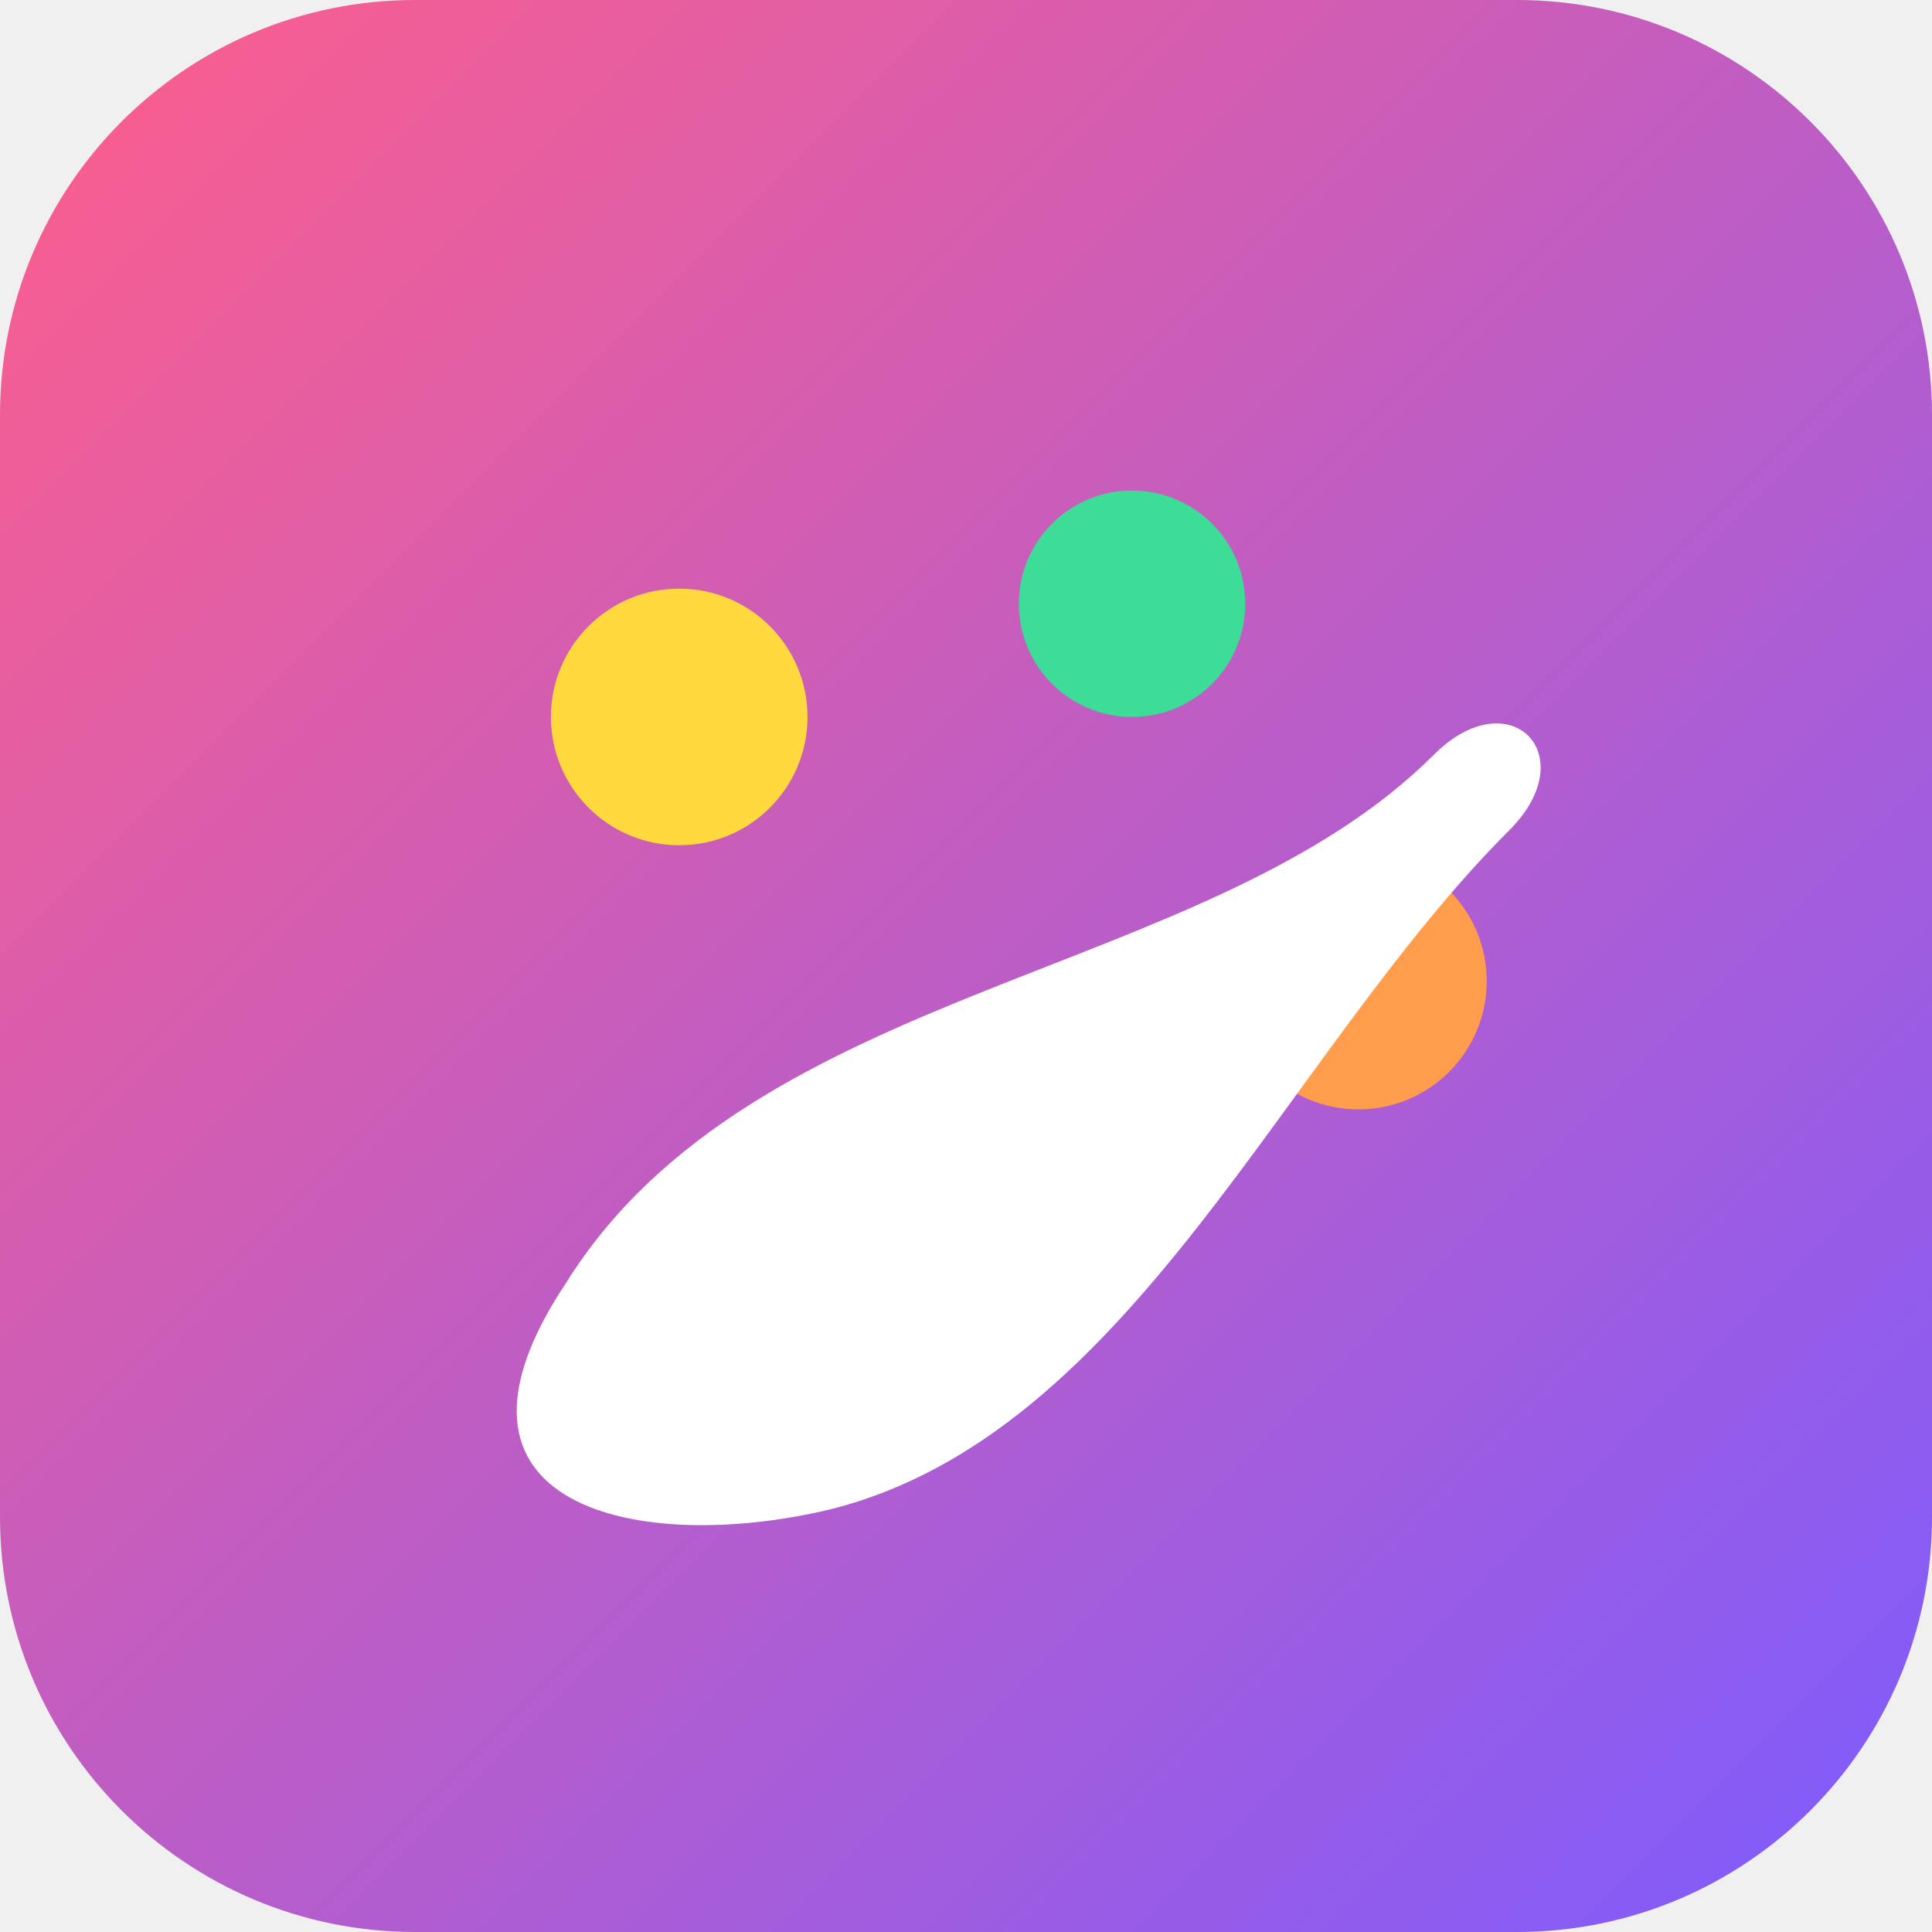
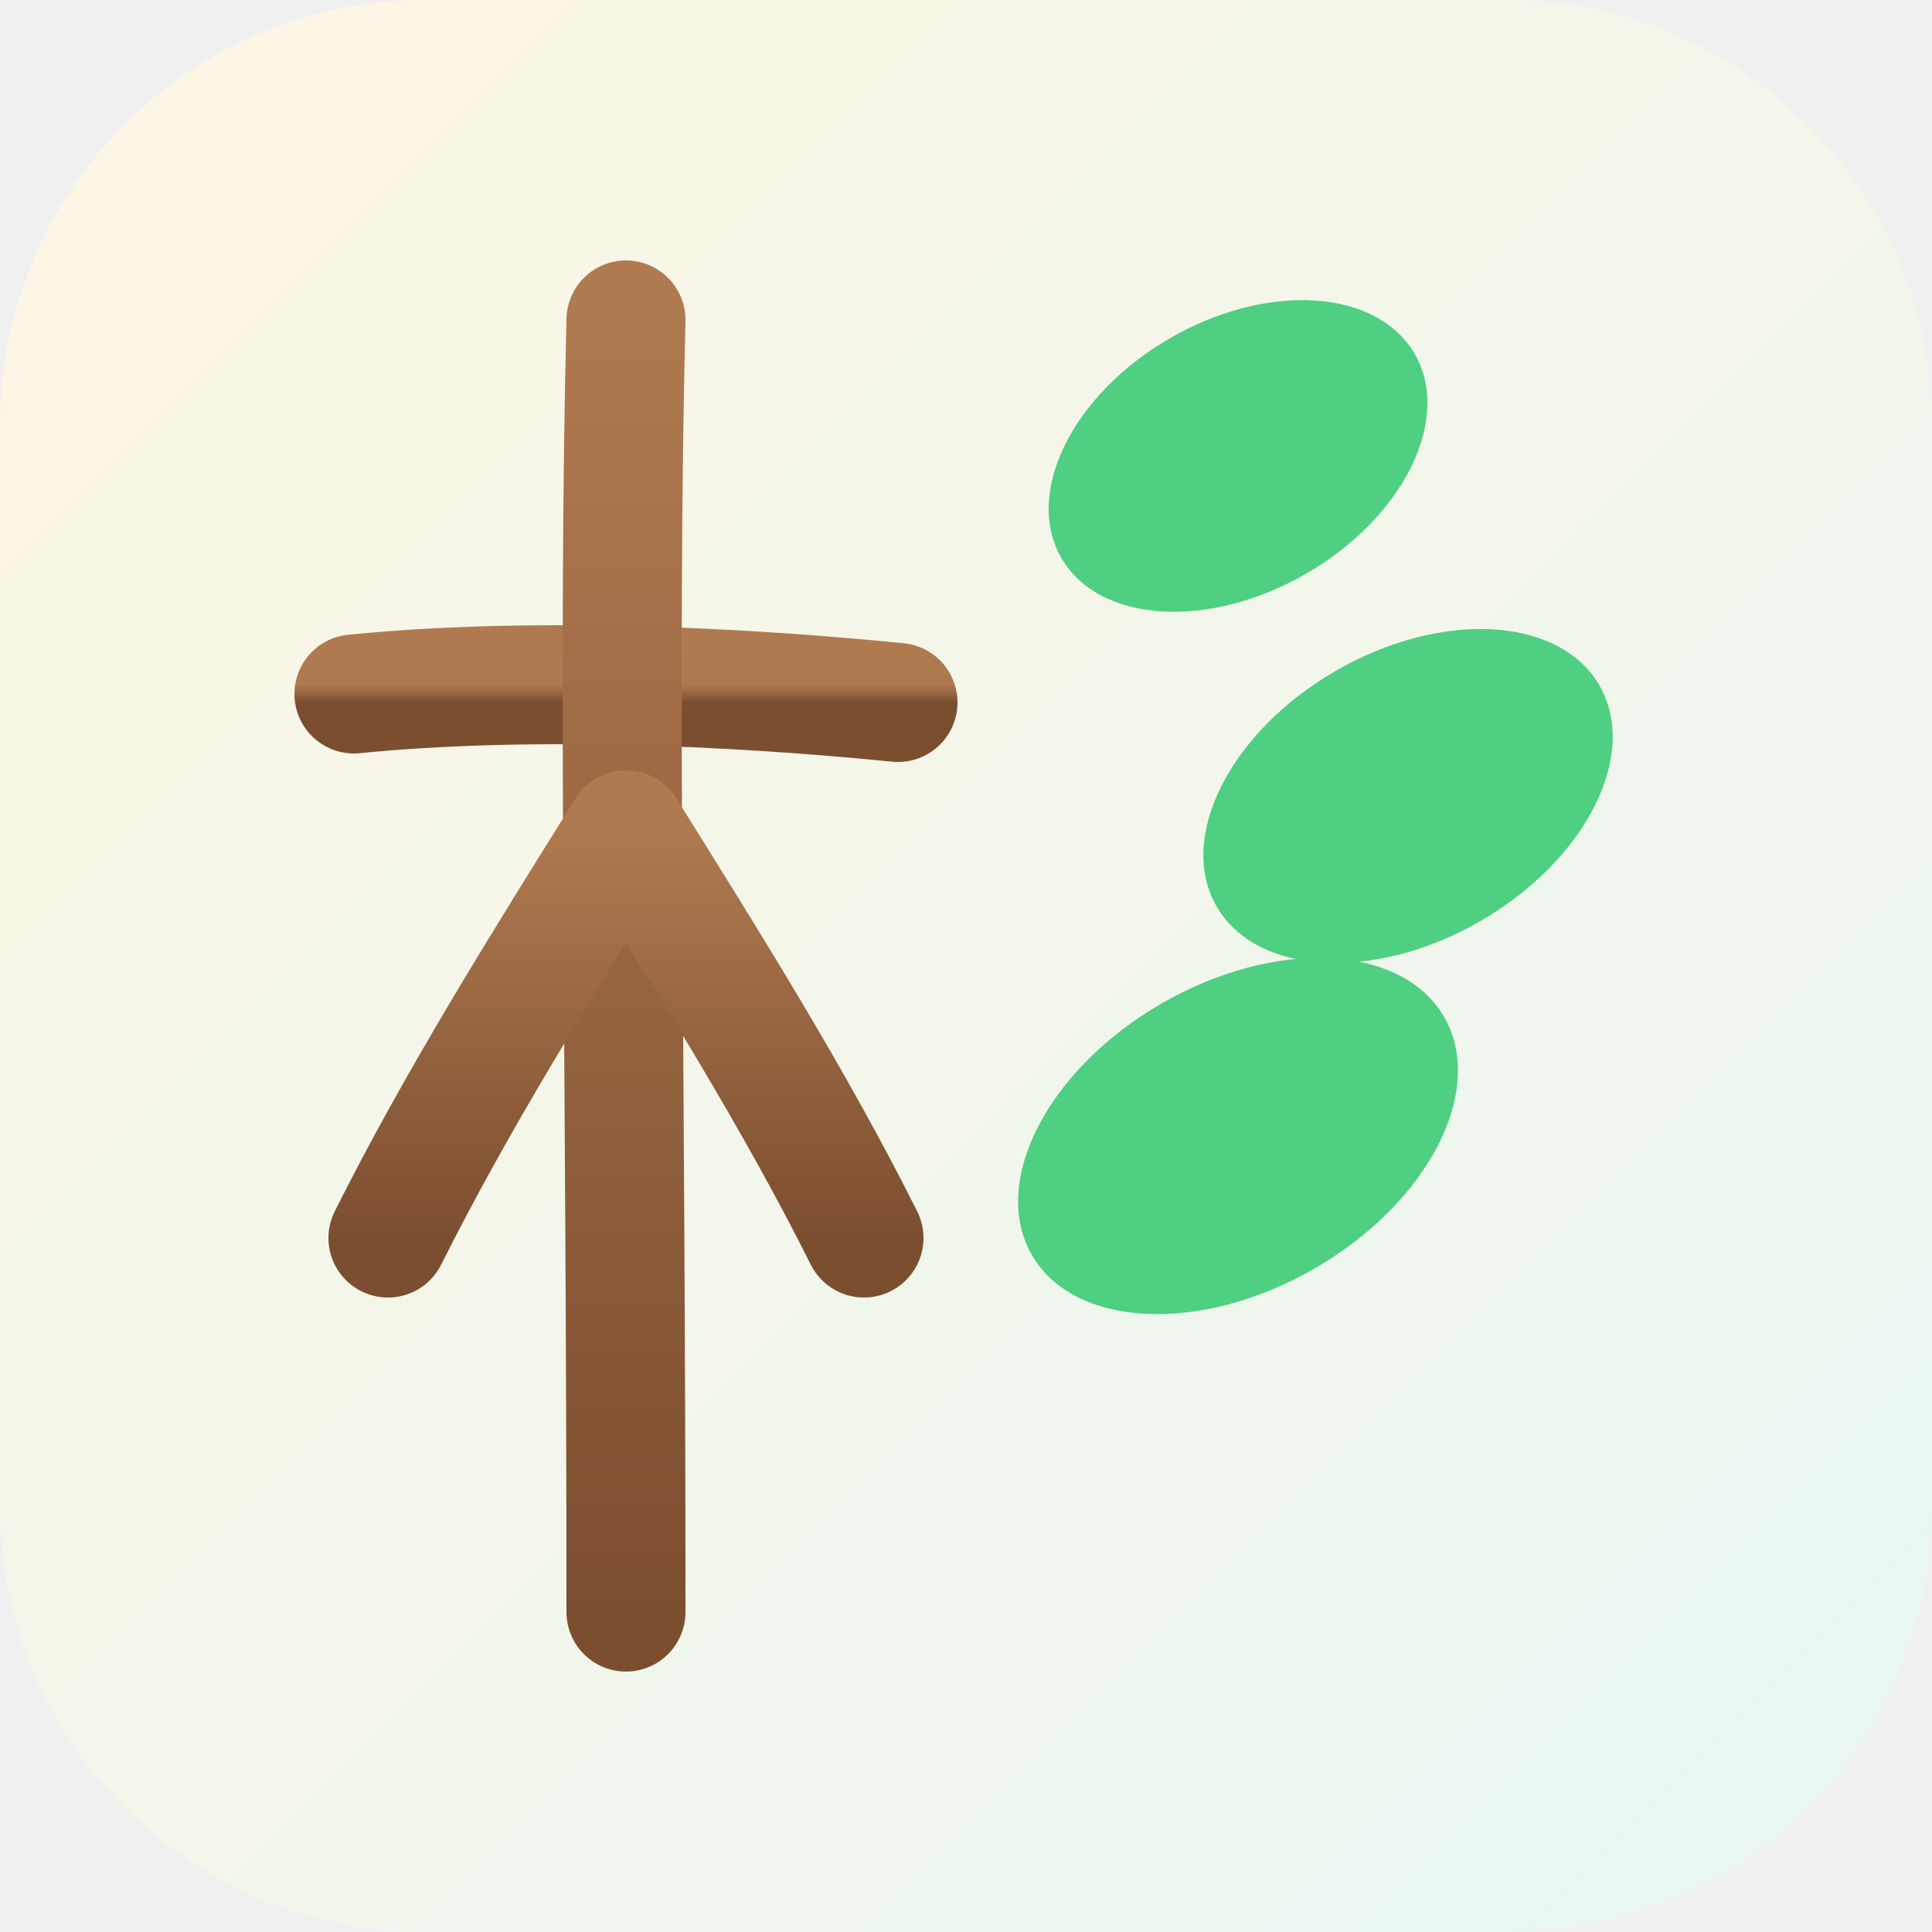
- <svg xmlns="http://www.w3.org/2000/svg" viewBox="0 0 512 512">
+ <svg xmlns="http://www.w3.org/2000/svg" viewBox="0 0 100 100">
  <defs>
-     <linearGradient id="g" x1="0" y1="0" x2="1" y2="1">
-       <stop offset="0" stop-color="#ff5e8a" />
-       <stop offset="1" stop-color="#7c5cff" />
+     <linearGradient id="bgGrad" x1="0%" y1="0%" x2="100%" y2="100%">
+       <stop offset="0" stop-color="#fef6e4" />
+       <stop offset="1" stop-color="#e7f6f2" />
+     </linearGradient>
+     <linearGradient id="trunkGrad" x1="0%" y1="0%" x2="0%" y2="100%">
+       <stop offset="0" stop-color="#b07a50" />
+       <stop offset="1" stop-color="#7c4e30" />
    </linearGradient>
  </defs>
-   <rect width="512" height="512" rx="110" fill="url(#g)" />
-   <circle cx="180" cy="190" r="34" fill="#ffd93d" />
-   <circle cx="300" cy="160" r="30" fill="#3ddc97" />
-   <circle cx="360" cy="260" r="34" fill="#ff9d4d" />
-   <path d="M150 340 C 200 260, 320 260, 380 200 C 400 180, 420 200, 400 220 C 340 280, 300 380, 220 400 C 170 412, 110 400, 150 340 Z" fill="#ffffff" />
+   <rect width="100" height="100" rx="22" fill="url(#bgGrad)" />
+   <g transform="translate(6 6) scale(0.88)">
+     <g fill="none" stroke="url(#trunkGrad)" stroke-width="7" stroke-linecap="round" stroke-linejoin="round">
+       <path d="M14 34 C24 33, 36 33.5, 46 34.5" />
+       <path d="M30 12 C29.5 32, 30 55, 30 88" />
+       <path d="M30 42 C25 50, 20 58, 16 66" />
+       <path d="M30 42 C35 50, 40 58, 44 66" />
+     </g>
+     <g fill="#4fcf82">
+       <ellipse cx="66" cy="20" rx="12" ry="8" transform="rotate(-30 66 20)" />
+       <ellipse cx="76" cy="40" rx="13" ry="8.5" transform="rotate(-30 76 40)" />
+       <ellipse cx="66" cy="60" rx="14" ry="9" transform="rotate(-30 66 60)" />
+     </g>
+   </g>
</svg>
